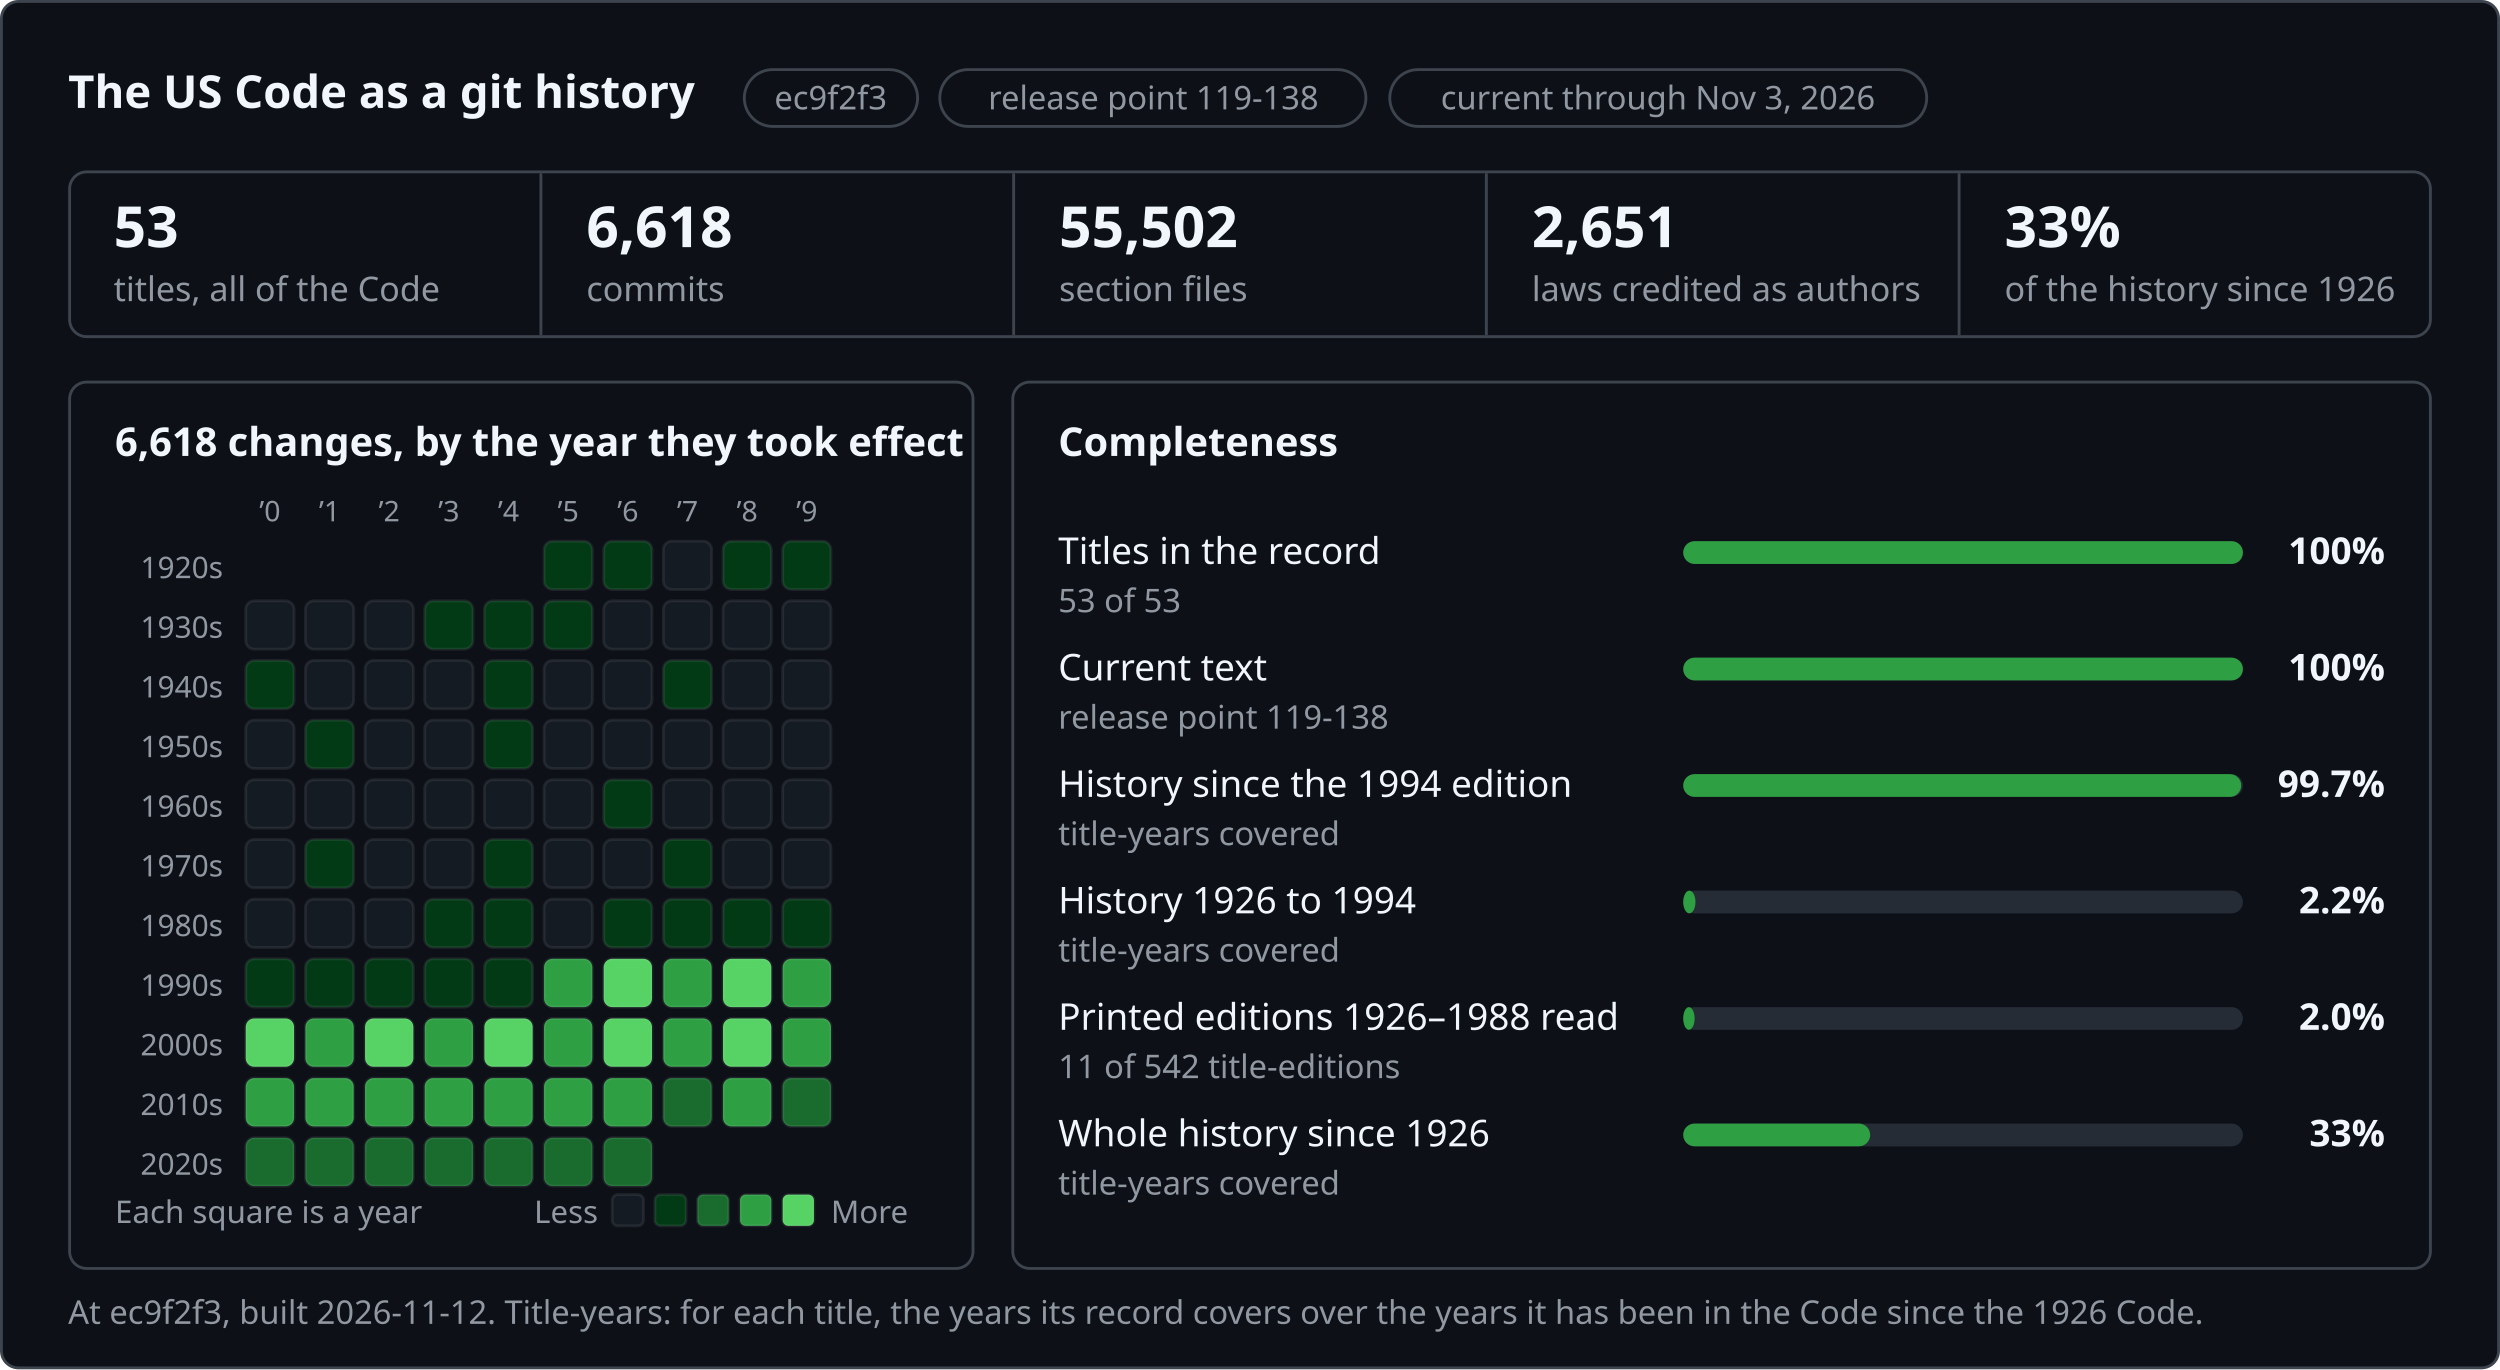
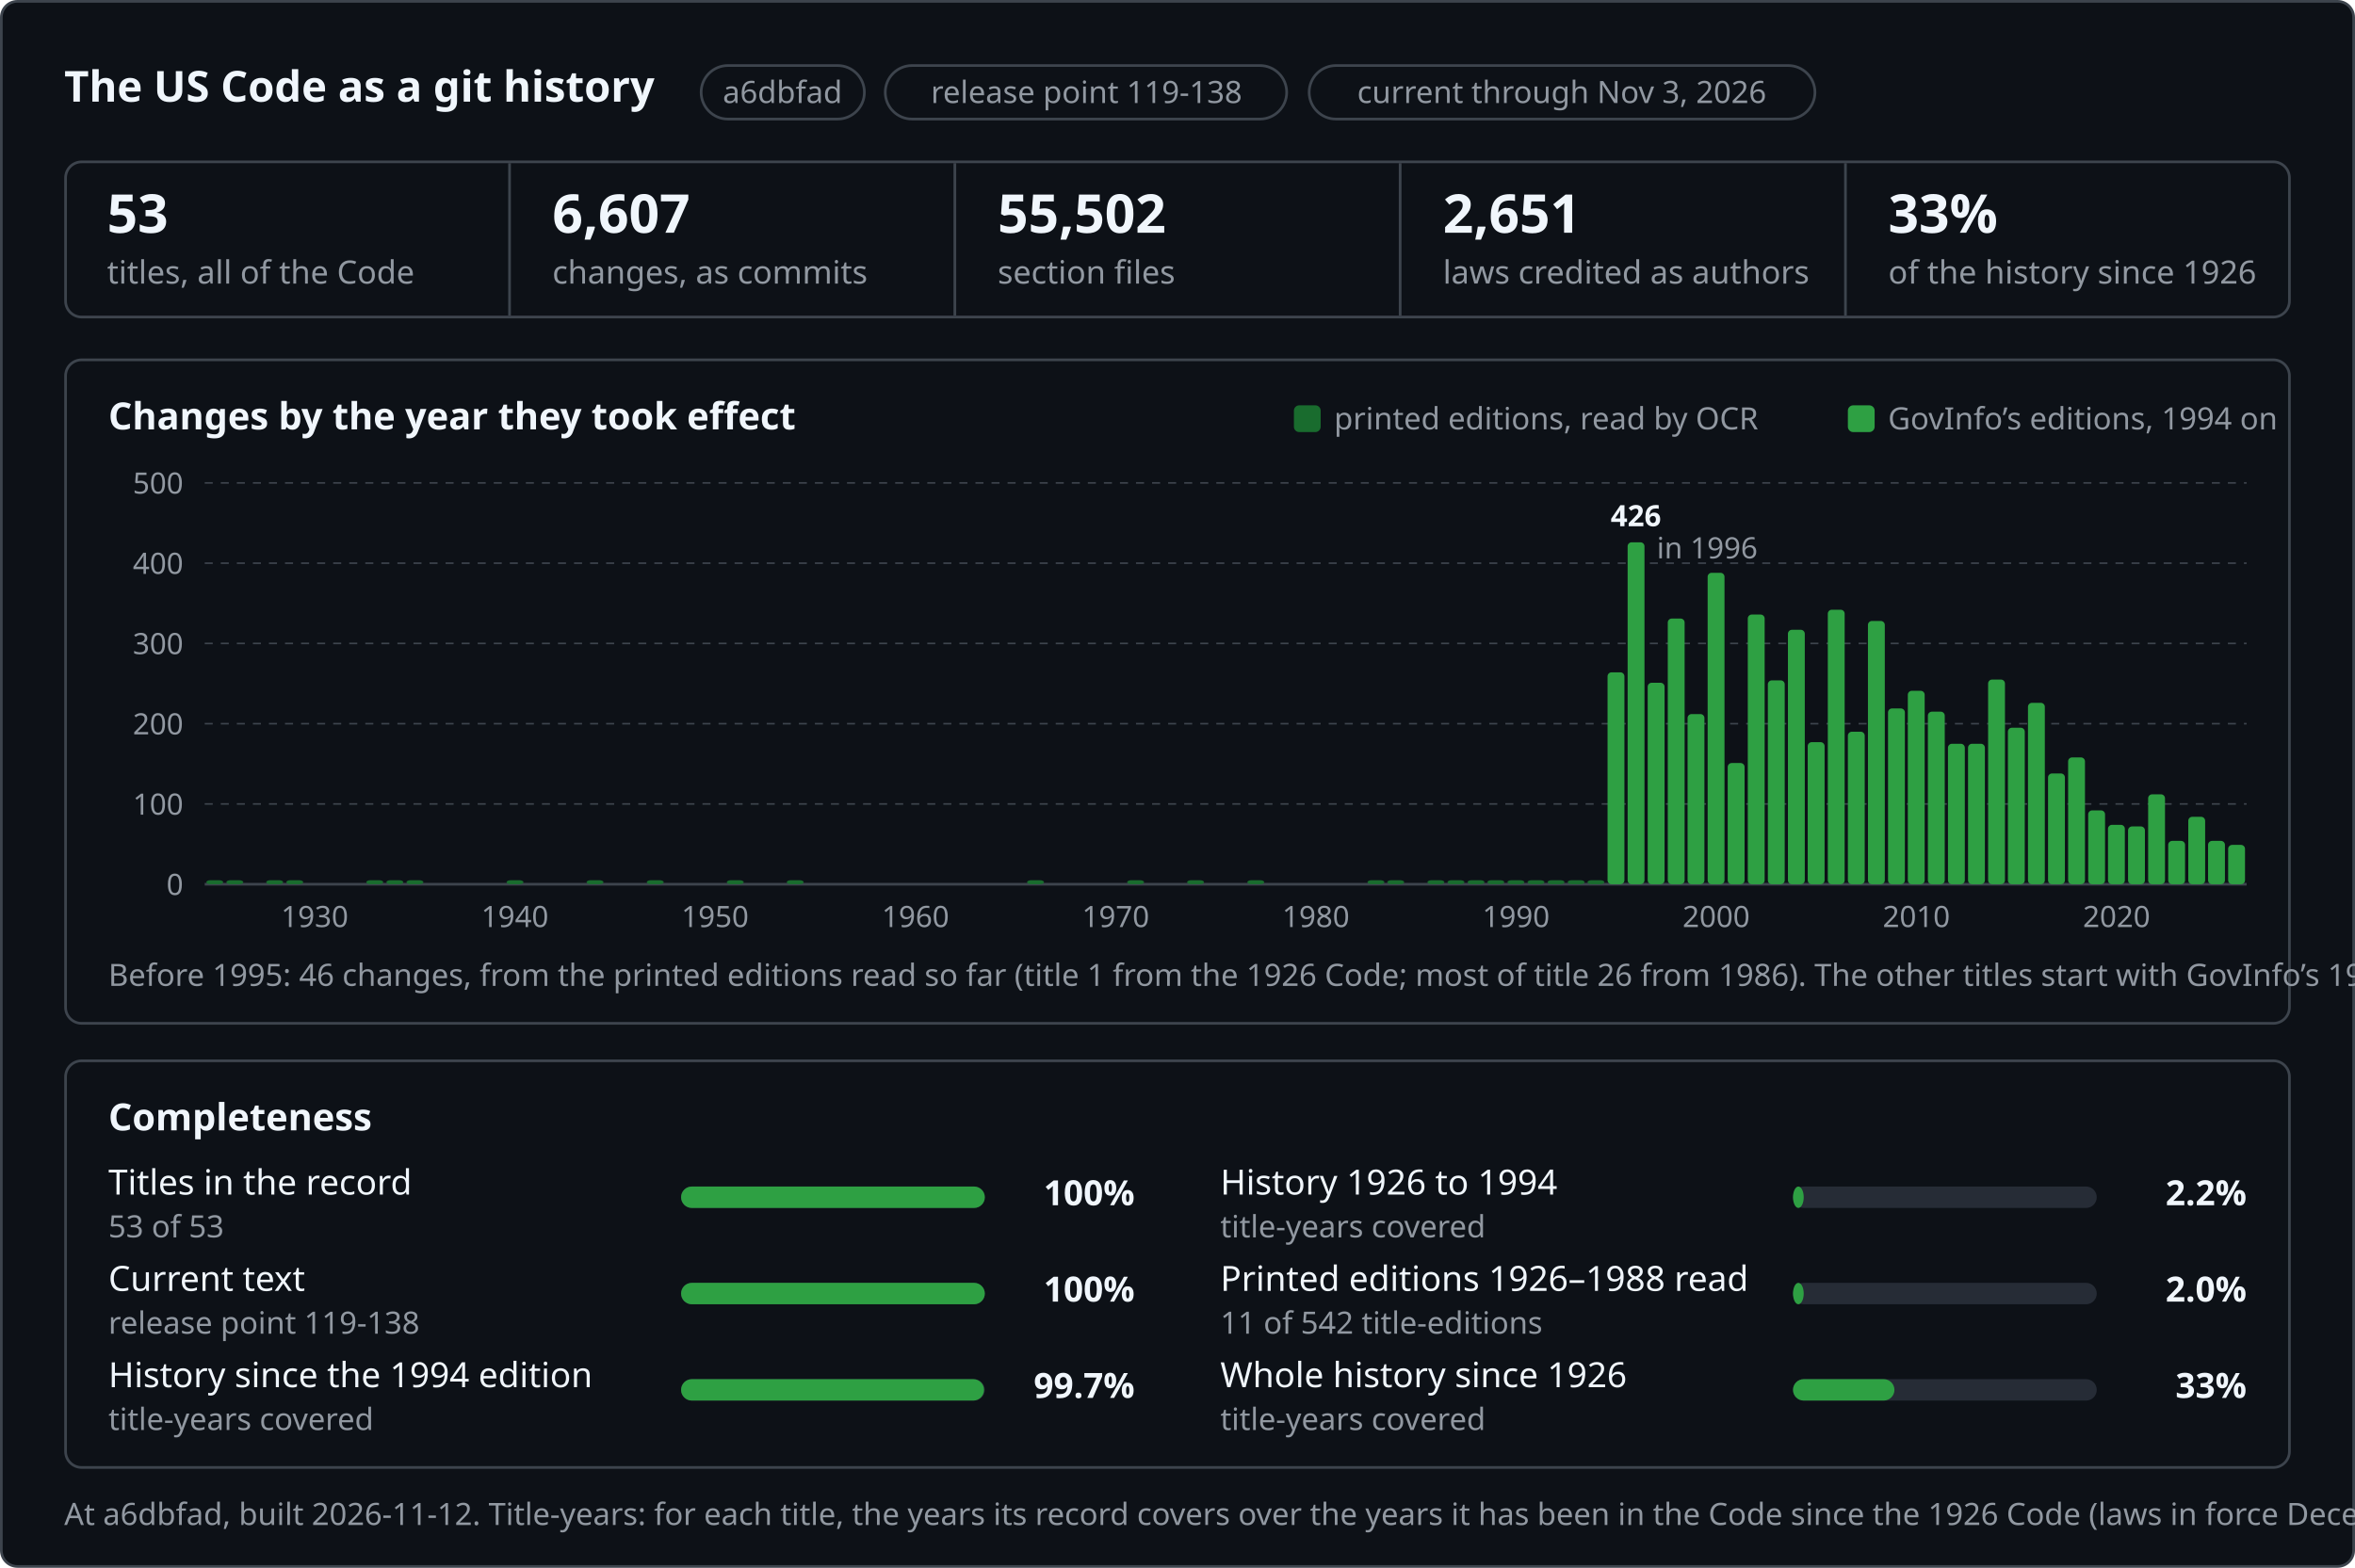
- <svg xmlns="http://www.w3.org/2000/svg" width="880" height="482" viewBox="0 0 880 482" font-family="-apple-system,BlinkMacSystemFont,Segoe UI,Noto Sans,Helvetica,Arial,sans-serif">
-   <rect x="0.5" y="0.5" width="879" height="481" rx="6" fill="#0d1117" stroke="#3d444d" />
+ <svg xmlns="http://www.w3.org/2000/svg" width="880" height="586" viewBox="0 0 880 586" font-family="-apple-system,BlinkMacSystemFont,Segoe UI,Noto Sans,Helvetica,Arial,sans-serif">
+   <rect x="0.5" y="0.5" width="879" height="585" rx="6" fill="#0d1117" stroke="#3d444d" />
  <text x="24" y="38" font-size="16" font-weight="600" fill="#f0f6fc">The US Code as a git history</text>
  <rect x="262.0" y="24.5" width="61" height="20" rx="10" fill="none" stroke="#3d444d" />
-   <text x="292.4" y="38.5" font-size="11.5" font-weight="500" text-anchor="middle" fill="#9198a1">ec9f2f3</text>
+   <text x="292.4" y="38.5" font-size="11.5" font-weight="500" text-anchor="middle" fill="#9198a1">a6dbfad</text>
  <rect x="330.8" y="24.5" width="150" height="20" rx="10" fill="none" stroke="#3d444d" />
  <text x="406.0" y="38.5" font-size="11.5" font-weight="500" text-anchor="middle" fill="#9198a1">release point 119-138</text>
  <rect x="489.2" y="24.5" width="189" height="20" rx="10" fill="none" stroke="#3d444d" />
  <text x="583.6" y="38.5" font-size="11.5" font-weight="500" text-anchor="middle" fill="#9198a1">current through Nov 3, 2026</text>
  <rect x="24.5" y="60.5" width="831" height="58" rx="6" fill="#0d1117" stroke="#3d444d" />
  <text x="40.0" y="87" font-size="20" font-weight="600" fill="#f0f6fc">53</text>
  <text x="40.0" y="106" font-size="12" fill="#9198a1">titles, all of the Code</text>
  <line x1="190.4" y1="61" x2="190.4" y2="118" stroke="#3d444d" />
-   <text x="206.4" y="87" font-size="20" font-weight="600" fill="#f0f6fc">6,618</text>
-   <text x="206.4" y="106" font-size="12" fill="#9198a1">commits</text>
+   <text x="206.4" y="87" font-size="20" font-weight="600" fill="#f0f6fc">6,607</text>
+   <text x="206.4" y="106" font-size="12" fill="#9198a1">changes, as commits</text>
  <line x1="356.8" y1="61" x2="356.8" y2="118" stroke="#3d444d" />
  <text x="372.8" y="87" font-size="20" font-weight="600" fill="#f0f6fc">55,502</text>
  <text x="372.8" y="106" font-size="12" fill="#9198a1">section files</text>
  <line x1="523.2" y1="61" x2="523.2" y2="118" stroke="#3d444d" />
  <text x="539.2" y="87" font-size="20" font-weight="600" fill="#f0f6fc">2,651</text>
  <text x="539.2" y="106" font-size="12" fill="#9198a1">laws credited as authors</text>
  <line x1="689.6" y1="61" x2="689.6" y2="118" stroke="#3d444d" />
  <text x="705.6" y="87" font-size="20" font-weight="600" fill="#f0f6fc">33%</text>
  <text x="705.6" y="106" font-size="12" fill="#9198a1">of the history since 1926</text>
-   <rect x="24.5" y="134.5" width="318" height="312" rx="6" fill="#0d1117" stroke="#3d444d" />
-   <text x="40.5" y="160.5" font-size="14" font-weight="600" fill="#f0f6fc">6,618 changes, by the year they took effect</text>
-   <text x="95.0" y="183.5" font-size="10" text-anchor="middle" fill="#9198a1">’0</text>
-   <text x="116.0" y="183.5" font-size="10" text-anchor="middle" fill="#9198a1">’1</text>
-   <text x="137.0" y="183.5" font-size="10" text-anchor="middle" fill="#9198a1">’2</text>
-   <text x="158.0" y="183.5" font-size="10" text-anchor="middle" fill="#9198a1">’3</text>
-   <text x="179.0" y="183.5" font-size="10" text-anchor="middle" fill="#9198a1">’4</text>
-   <text x="200.0" y="183.5" font-size="10" text-anchor="middle" fill="#9198a1">’5</text>
-   <text x="221.0" y="183.5" font-size="10" text-anchor="middle" fill="#9198a1">’6</text>
-   <text x="242.0" y="183.5" font-size="10" text-anchor="middle" fill="#9198a1">’7</text>
-   <text x="263.0" y="183.5" font-size="10" text-anchor="middle" fill="#9198a1">’8</text>
-   <text x="284.0" y="183.5" font-size="10" text-anchor="middle" fill="#9198a1">’9</text>
-   <text x="78.5" y="203.5" font-size="10.5" text-anchor="end" fill="#9198a1">1920s</text>
-   <rect x="191.5" y="190.5" width="17" height="17" rx="3" fill="#033a16" stroke="#f0f6fc" stroke-opacity="0.08" />
-   <rect x="212.5" y="190.5" width="17" height="17" rx="3" fill="#033a16" stroke="#f0f6fc" stroke-opacity="0.08" />
-   <rect x="233.5" y="190.5" width="17" height="17" rx="3" fill="#151b23" stroke="#f0f6fc" stroke-opacity="0.08" />
-   <rect x="254.5" y="190.5" width="17" height="17" rx="3" fill="#033a16" stroke="#f0f6fc" stroke-opacity="0.08" />
-   <rect x="275.5" y="190.5" width="17" height="17" rx="3" fill="#033a16" stroke="#f0f6fc" stroke-opacity="0.08" />
-   <text x="78.5" y="224.5" font-size="10.5" text-anchor="end" fill="#9198a1">1930s</text>
-   <rect x="86.5" y="211.5" width="17" height="17" rx="3" fill="#151b23" stroke="#f0f6fc" stroke-opacity="0.08" />
-   <rect x="107.5" y="211.5" width="17" height="17" rx="3" fill="#151b23" stroke="#f0f6fc" stroke-opacity="0.08" />
-   <rect x="128.5" y="211.5" width="17" height="17" rx="3" fill="#151b23" stroke="#f0f6fc" stroke-opacity="0.08" />
-   <rect x="149.5" y="211.5" width="17" height="17" rx="3" fill="#033a16" stroke="#f0f6fc" stroke-opacity="0.08" />
-   <rect x="170.5" y="211.5" width="17" height="17" rx="3" fill="#033a16" stroke="#f0f6fc" stroke-opacity="0.08" />
-   <rect x="191.5" y="211.5" width="17" height="17" rx="3" fill="#033a16" stroke="#f0f6fc" stroke-opacity="0.08" />
-   <rect x="212.5" y="211.5" width="17" height="17" rx="3" fill="#151b23" stroke="#f0f6fc" stroke-opacity="0.08" />
-   <rect x="233.5" y="211.5" width="17" height="17" rx="3" fill="#151b23" stroke="#f0f6fc" stroke-opacity="0.08" />
-   <rect x="254.5" y="211.5" width="17" height="17" rx="3" fill="#151b23" stroke="#f0f6fc" stroke-opacity="0.08" />
-   <rect x="275.5" y="211.5" width="17" height="17" rx="3" fill="#151b23" stroke="#f0f6fc" stroke-opacity="0.08" />
-   <text x="78.5" y="245.5" font-size="10.5" text-anchor="end" fill="#9198a1">1940s</text>
-   <rect x="86.5" y="232.5" width="17" height="17" rx="3" fill="#033a16" stroke="#f0f6fc" stroke-opacity="0.08" />
-   <rect x="107.5" y="232.5" width="17" height="17" rx="3" fill="#151b23" stroke="#f0f6fc" stroke-opacity="0.08" />
-   <rect x="128.5" y="232.5" width="17" height="17" rx="3" fill="#151b23" stroke="#f0f6fc" stroke-opacity="0.08" />
-   <rect x="149.5" y="232.5" width="17" height="17" rx="3" fill="#151b23" stroke="#f0f6fc" stroke-opacity="0.08" />
-   <rect x="170.5" y="232.5" width="17" height="17" rx="3" fill="#033a16" stroke="#f0f6fc" stroke-opacity="0.08" />
-   <rect x="191.5" y="232.5" width="17" height="17" rx="3" fill="#151b23" stroke="#f0f6fc" stroke-opacity="0.08" />
-   <rect x="212.5" y="232.5" width="17" height="17" rx="3" fill="#151b23" stroke="#f0f6fc" stroke-opacity="0.08" />
-   <rect x="233.5" y="232.5" width="17" height="17" rx="3" fill="#033a16" stroke="#f0f6fc" stroke-opacity="0.08" />
-   <rect x="254.5" y="232.5" width="17" height="17" rx="3" fill="#151b23" stroke="#f0f6fc" stroke-opacity="0.08" />
-   <rect x="275.5" y="232.5" width="17" height="17" rx="3" fill="#151b23" stroke="#f0f6fc" stroke-opacity="0.08" />
-   <text x="78.5" y="266.5" font-size="10.5" text-anchor="end" fill="#9198a1">1950s</text>
-   <rect x="86.5" y="253.5" width="17" height="17" rx="3" fill="#151b23" stroke="#f0f6fc" stroke-opacity="0.08" />
-   <rect x="107.5" y="253.5" width="17" height="17" rx="3" fill="#033a16" stroke="#f0f6fc" stroke-opacity="0.08" />
-   <rect x="128.5" y="253.5" width="17" height="17" rx="3" fill="#151b23" stroke="#f0f6fc" stroke-opacity="0.08" />
-   <rect x="149.5" y="253.5" width="17" height="17" rx="3" fill="#151b23" stroke="#f0f6fc" stroke-opacity="0.08" />
-   <rect x="170.5" y="253.5" width="17" height="17" rx="3" fill="#033a16" stroke="#f0f6fc" stroke-opacity="0.08" />
-   <rect x="191.5" y="253.5" width="17" height="17" rx="3" fill="#151b23" stroke="#f0f6fc" stroke-opacity="0.08" />
-   <rect x="212.5" y="253.5" width="17" height="17" rx="3" fill="#151b23" stroke="#f0f6fc" stroke-opacity="0.08" />
-   <rect x="233.5" y="253.5" width="17" height="17" rx="3" fill="#151b23" stroke="#f0f6fc" stroke-opacity="0.08" />
-   <rect x="254.5" y="253.5" width="17" height="17" rx="3" fill="#151b23" stroke="#f0f6fc" stroke-opacity="0.08" />
-   <rect x="275.5" y="253.5" width="17" height="17" rx="3" fill="#151b23" stroke="#f0f6fc" stroke-opacity="0.08" />
-   <text x="78.5" y="287.5" font-size="10.5" text-anchor="end" fill="#9198a1">1960s</text>
-   <rect x="86.5" y="274.5" width="17" height="17" rx="3" fill="#151b23" stroke="#f0f6fc" stroke-opacity="0.08" />
-   <rect x="107.5" y="274.5" width="17" height="17" rx="3" fill="#151b23" stroke="#f0f6fc" stroke-opacity="0.08" />
-   <rect x="128.5" y="274.5" width="17" height="17" rx="3" fill="#151b23" stroke="#f0f6fc" stroke-opacity="0.08" />
-   <rect x="149.5" y="274.5" width="17" height="17" rx="3" fill="#151b23" stroke="#f0f6fc" stroke-opacity="0.08" />
-   <rect x="170.5" y="274.5" width="17" height="17" rx="3" fill="#151b23" stroke="#f0f6fc" stroke-opacity="0.08" />
-   <rect x="191.5" y="274.5" width="17" height="17" rx="3" fill="#151b23" stroke="#f0f6fc" stroke-opacity="0.08" />
-   <rect x="212.5" y="274.5" width="17" height="17" rx="3" fill="#033a16" stroke="#f0f6fc" stroke-opacity="0.08" />
-   <rect x="233.5" y="274.5" width="17" height="17" rx="3" fill="#151b23" stroke="#f0f6fc" stroke-opacity="0.08" />
-   <rect x="254.5" y="274.5" width="17" height="17" rx="3" fill="#151b23" stroke="#f0f6fc" stroke-opacity="0.08" />
-   <rect x="275.5" y="274.5" width="17" height="17" rx="3" fill="#151b23" stroke="#f0f6fc" stroke-opacity="0.08" />
-   <text x="78.5" y="308.5" font-size="10.5" text-anchor="end" fill="#9198a1">1970s</text>
-   <rect x="86.5" y="295.5" width="17" height="17" rx="3" fill="#151b23" stroke="#f0f6fc" stroke-opacity="0.08" />
-   <rect x="107.5" y="295.5" width="17" height="17" rx="3" fill="#033a16" stroke="#f0f6fc" stroke-opacity="0.08" />
-   <rect x="128.5" y="295.5" width="17" height="17" rx="3" fill="#151b23" stroke="#f0f6fc" stroke-opacity="0.08" />
-   <rect x="149.5" y="295.5" width="17" height="17" rx="3" fill="#151b23" stroke="#f0f6fc" stroke-opacity="0.08" />
-   <rect x="170.5" y="295.5" width="17" height="17" rx="3" fill="#033a16" stroke="#f0f6fc" stroke-opacity="0.08" />
-   <rect x="191.5" y="295.5" width="17" height="17" rx="3" fill="#151b23" stroke="#f0f6fc" stroke-opacity="0.08" />
-   <rect x="212.5" y="295.5" width="17" height="17" rx="3" fill="#151b23" stroke="#f0f6fc" stroke-opacity="0.08" />
-   <rect x="233.5" y="295.5" width="17" height="17" rx="3" fill="#033a16" stroke="#f0f6fc" stroke-opacity="0.08" />
-   <rect x="254.5" y="295.5" width="17" height="17" rx="3" fill="#151b23" stroke="#f0f6fc" stroke-opacity="0.08" />
-   <rect x="275.5" y="295.5" width="17" height="17" rx="3" fill="#151b23" stroke="#f0f6fc" stroke-opacity="0.08" />
-   <text x="78.5" y="329.5" font-size="10.5" text-anchor="end" fill="#9198a1">1980s</text>
-   <rect x="86.5" y="316.5" width="17" height="17" rx="3" fill="#151b23" stroke="#f0f6fc" stroke-opacity="0.08" />
-   <rect x="107.5" y="316.5" width="17" height="17" rx="3" fill="#151b23" stroke="#f0f6fc" stroke-opacity="0.08" />
-   <rect x="128.5" y="316.5" width="17" height="17" rx="3" fill="#151b23" stroke="#f0f6fc" stroke-opacity="0.08" />
-   <rect x="149.5" y="316.5" width="17" height="17" rx="3" fill="#033a16" stroke="#f0f6fc" stroke-opacity="0.08" />
-   <rect x="170.5" y="316.5" width="17" height="17" rx="3" fill="#033a16" stroke="#f0f6fc" stroke-opacity="0.08" />
-   <rect x="191.5" y="316.5" width="17" height="17" rx="3" fill="#151b23" stroke="#f0f6fc" stroke-opacity="0.08" />
-   <rect x="212.5" y="316.5" width="17" height="17" rx="3" fill="#033a16" stroke="#f0f6fc" stroke-opacity="0.08" />
-   <rect x="233.5" y="316.5" width="17" height="17" rx="3" fill="#033a16" stroke="#f0f6fc" stroke-opacity="0.08" />
-   <rect x="254.5" y="316.5" width="17" height="17" rx="3" fill="#033a16" stroke="#f0f6fc" stroke-opacity="0.08" />
-   <rect x="275.5" y="316.5" width="17" height="17" rx="3" fill="#033a16" stroke="#f0f6fc" stroke-opacity="0.08" />
-   <text x="78.5" y="350.5" font-size="10.5" text-anchor="end" fill="#9198a1">1990s</text>
-   <rect x="86.5" y="337.5" width="17" height="17" rx="3" fill="#033a16" stroke="#f0f6fc" stroke-opacity="0.08" />
-   <rect x="107.5" y="337.5" width="17" height="17" rx="3" fill="#033a16" stroke="#f0f6fc" stroke-opacity="0.08" />
-   <rect x="128.5" y="337.5" width="17" height="17" rx="3" fill="#033a16" stroke="#f0f6fc" stroke-opacity="0.08" />
-   <rect x="149.5" y="337.5" width="17" height="17" rx="3" fill="#033a16" stroke="#f0f6fc" stroke-opacity="0.08" />
-   <rect x="170.5" y="337.5" width="17" height="17" rx="3" fill="#033a16" stroke="#f0f6fc" stroke-opacity="0.08" />
-   <rect x="191.5" y="337.5" width="17" height="17" rx="3" fill="#2ea043" stroke="#f0f6fc" stroke-opacity="0.08" />
-   <rect x="212.5" y="337.5" width="17" height="17" rx="3" fill="#56d364" stroke="#f0f6fc" stroke-opacity="0.08" />
-   <rect x="233.5" y="337.5" width="17" height="17" rx="3" fill="#2ea043" stroke="#f0f6fc" stroke-opacity="0.08" />
-   <rect x="254.5" y="337.5" width="17" height="17" rx="3" fill="#56d364" stroke="#f0f6fc" stroke-opacity="0.08" />
-   <rect x="275.5" y="337.5" width="17" height="17" rx="3" fill="#2ea043" stroke="#f0f6fc" stroke-opacity="0.08" />
-   <text x="78.5" y="371.5" font-size="10.5" text-anchor="end" fill="#9198a1">2000s</text>
-   <rect x="86.5" y="358.5" width="17" height="17" rx="3" fill="#56d364" stroke="#f0f6fc" stroke-opacity="0.08" />
-   <rect x="107.5" y="358.5" width="17" height="17" rx="3" fill="#2ea043" stroke="#f0f6fc" stroke-opacity="0.08" />
-   <rect x="128.5" y="358.5" width="17" height="17" rx="3" fill="#56d364" stroke="#f0f6fc" stroke-opacity="0.08" />
-   <rect x="149.5" y="358.5" width="17" height="17" rx="3" fill="#2ea043" stroke="#f0f6fc" stroke-opacity="0.08" />
-   <rect x="170.5" y="358.5" width="17" height="17" rx="3" fill="#56d364" stroke="#f0f6fc" stroke-opacity="0.08" />
-   <rect x="191.5" y="358.5" width="17" height="17" rx="3" fill="#2ea043" stroke="#f0f6fc" stroke-opacity="0.08" />
-   <rect x="212.5" y="358.5" width="17" height="17" rx="3" fill="#56d364" stroke="#f0f6fc" stroke-opacity="0.08" />
-   <rect x="233.5" y="358.5" width="17" height="17" rx="3" fill="#2ea043" stroke="#f0f6fc" stroke-opacity="0.08" />
-   <rect x="254.5" y="358.5" width="17" height="17" rx="3" fill="#56d364" stroke="#f0f6fc" stroke-opacity="0.08" />
-   <rect x="275.5" y="358.5" width="17" height="17" rx="3" fill="#2ea043" stroke="#f0f6fc" stroke-opacity="0.08" />
-   <text x="78.5" y="392.5" font-size="10.5" text-anchor="end" fill="#9198a1">2010s</text>
-   <rect x="86.5" y="379.5" width="17" height="17" rx="3" fill="#2ea043" stroke="#f0f6fc" stroke-opacity="0.08" />
-   <rect x="107.5" y="379.5" width="17" height="17" rx="3" fill="#2ea043" stroke="#f0f6fc" stroke-opacity="0.08" />
-   <rect x="128.5" y="379.5" width="17" height="17" rx="3" fill="#2ea043" stroke="#f0f6fc" stroke-opacity="0.08" />
-   <rect x="149.5" y="379.5" width="17" height="17" rx="3" fill="#2ea043" stroke="#f0f6fc" stroke-opacity="0.08" />
-   <rect x="170.5" y="379.5" width="17" height="17" rx="3" fill="#2ea043" stroke="#f0f6fc" stroke-opacity="0.08" />
-   <rect x="191.5" y="379.5" width="17" height="17" rx="3" fill="#2ea043" stroke="#f0f6fc" stroke-opacity="0.08" />
-   <rect x="212.5" y="379.5" width="17" height="17" rx="3" fill="#2ea043" stroke="#f0f6fc" stroke-opacity="0.08" />
-   <rect x="233.5" y="379.5" width="17" height="17" rx="3" fill="#196c2e" stroke="#f0f6fc" stroke-opacity="0.08" />
-   <rect x="254.5" y="379.5" width="17" height="17" rx="3" fill="#2ea043" stroke="#f0f6fc" stroke-opacity="0.08" />
-   <rect x="275.5" y="379.5" width="17" height="17" rx="3" fill="#196c2e" stroke="#f0f6fc" stroke-opacity="0.08" />
-   <text x="78.5" y="413.5" font-size="10.5" text-anchor="end" fill="#9198a1">2020s</text>
-   <rect x="86.5" y="400.5" width="17" height="17" rx="3" fill="#196c2e" stroke="#f0f6fc" stroke-opacity="0.08" />
-   <rect x="107.5" y="400.5" width="17" height="17" rx="3" fill="#196c2e" stroke="#f0f6fc" stroke-opacity="0.08" />
-   <rect x="128.5" y="400.5" width="17" height="17" rx="3" fill="#196c2e" stroke="#f0f6fc" stroke-opacity="0.08" />
-   <rect x="149.5" y="400.5" width="17" height="17" rx="3" fill="#196c2e" stroke="#f0f6fc" stroke-opacity="0.08" />
-   <rect x="170.5" y="400.5" width="17" height="17" rx="3" fill="#196c2e" stroke="#f0f6fc" stroke-opacity="0.08" />
-   <rect x="191.5" y="400.5" width="17" height="17" rx="3" fill="#196c2e" stroke="#f0f6fc" stroke-opacity="0.08" />
-   <rect x="212.5" y="400.5" width="17" height="17" rx="3" fill="#196c2e" stroke="#f0f6fc" stroke-opacity="0.08" />
-   <text x="40.5" y="430.5" font-size="11" fill="#9198a1">Each square is a year</text>
-   <text x="210.5" y="430.5" font-size="11" text-anchor="end" fill="#9198a1">Less</text>
-   <rect x="215.5" y="420.5" width="11" height="11" rx="2" fill="#151b23" stroke="#f0f6fc" stroke-opacity="0.08" />
-   <rect x="230.5" y="420.5" width="11" height="11" rx="2" fill="#033a16" stroke="#f0f6fc" stroke-opacity="0.08" />
-   <rect x="245.5" y="420.5" width="11" height="11" rx="2" fill="#196c2e" stroke="#f0f6fc" stroke-opacity="0.08" />
-   <rect x="260.5" y="420.5" width="11" height="11" rx="2" fill="#2ea043" stroke="#f0f6fc" stroke-opacity="0.08" />
-   <rect x="275.5" y="420.5" width="11" height="11" rx="2" fill="#56d364" stroke="#f0f6fc" stroke-opacity="0.08" />
-   <text x="292.5" y="430.5" font-size="11" fill="#9198a1">More</text>
-   <rect x="356.5" y="134.5" width="499.0" height="312" rx="6" fill="#0d1117" stroke="#3d444d" />
-   <text x="372.5" y="160.5" font-size="14" font-weight="600" fill="#f0f6fc">Completeness</text>
-   <text x="372.5" y="198.5" font-size="13" fill="#f0f6fc">Titles in the record</text>
-   <text x="372.5" y="215.5" font-size="11.5" fill="#9198a1">53 of 53</text>
+   <rect x="24.5" y="134.5" width="831" height="248" rx="6" fill="#0d1117" stroke="#3d444d" />
+   <text x="40.5" y="160.5" font-size="14" font-weight="600" fill="#f0f6fc">Changes by the year they took effect</text>
+   <rect x="483.5" y="151.5" width="10" height="10" rx="2" fill="#196c2e" />
+   <text x="498.5" y="160.5" font-size="11.5" fill="#9198a1">printed editions, read by OCR</text>
+   <rect x="690.5" y="151.5" width="10" height="10" rx="2" fill="#2ea043" />
+   <text x="705.5" y="160.5" font-size="11.5" fill="#9198a1">GovInfo’s editions, 1994 on</text>
+   <line x1="76.5" y1="330.5" x2="839.5" y2="330.5" stroke="#3d444d" stroke-width="1" />
+   <text x="68.5" y="334.5" font-size="11" text-anchor="end" fill="#9198a1">0</text>
+   <line x1="76.5" y1="300.5" x2="839.5" y2="300.5" stroke="#3d444d" stroke-width="0.6" stroke-dasharray="3 3" />
+   <text x="68.5" y="304.5" font-size="11" text-anchor="end" fill="#9198a1">100</text>
+   <line x1="76.5" y1="270.5" x2="839.5" y2="270.5" stroke="#3d444d" stroke-width="0.6" stroke-dasharray="3 3" />
+   <text x="68.5" y="274.5" font-size="11" text-anchor="end" fill="#9198a1">200</text>
+   <line x1="76.5" y1="240.5" x2="839.5" y2="240.5" stroke="#3d444d" stroke-width="0.6" stroke-dasharray="3 3" />
+   <text x="68.5" y="244.5" font-size="11" text-anchor="end" fill="#9198a1">300</text>
+   <line x1="76.5" y1="210.5" x2="839.5" y2="210.5" stroke="#3d444d" stroke-width="0.6" stroke-dasharray="3 3" />
+   <text x="68.5" y="214.5" font-size="11" text-anchor="end" fill="#9198a1">400</text>
+   <line x1="76.5" y1="180.5" x2="839.5" y2="180.5" stroke="#3d444d" stroke-width="0.6" stroke-dasharray="3 3" />
+   <text x="68.5" y="184.5" font-size="11" text-anchor="end" fill="#9198a1">500</text>
+   <rect x="77.1" y="329.0" width="6.3" height="1.5" rx="1.5" fill="#196c2e" />
+   <rect x="84.6" y="329.0" width="6.3" height="1.5" rx="1.5" fill="#196c2e" />
+   <rect x="99.5" y="329.0" width="6.3" height="1.5" rx="1.5" fill="#196c2e" />
+   <rect x="107.0" y="329.0" width="6.3" height="1.5" rx="1.5" fill="#196c2e" />
+   <text x="117.6" y="346.5" font-size="11" text-anchor="middle" fill="#9198a1">1930</text>
+   <rect x="136.9" y="329.0" width="6.3" height="1.5" rx="1.5" fill="#196c2e" />
+   <rect x="144.4" y="329.0" width="6.3" height="1.5" rx="1.5" fill="#196c2e" />
+   <rect x="151.9" y="329.0" width="6.3" height="1.5" rx="1.5" fill="#196c2e" />
+   <rect x="189.3" y="329.0" width="6.3" height="1.5" rx="1.5" fill="#196c2e" />
+   <text x="192.4" y="346.5" font-size="11" text-anchor="middle" fill="#9198a1">1940</text>
+   <rect x="219.2" y="329.0" width="6.3" height="1.5" rx="1.5" fill="#196c2e" />
+   <rect x="241.7" y="329.0" width="6.3" height="1.5" rx="1.5" fill="#196c2e" />
+   <text x="267.2" y="346.5" font-size="11" text-anchor="middle" fill="#9198a1">1950</text>
+   <rect x="271.6" y="329.0" width="6.3" height="1.5" rx="1.5" fill="#196c2e" />
+   <rect x="294.0" y="329.0" width="6.3" height="1.5" rx="1.5" fill="#196c2e" />
+   <text x="342.1" y="346.5" font-size="11" text-anchor="middle" fill="#9198a1">1960</text>
+   <rect x="383.8" y="329.0" width="6.3" height="1.5" rx="1.5" fill="#196c2e" />
+   <text x="416.9" y="346.5" font-size="11" text-anchor="middle" fill="#9198a1">1970</text>
+   <rect x="421.2" y="329.0" width="6.3" height="1.5" rx="1.5" fill="#196c2e" />
+   <rect x="443.6" y="329.0" width="6.3" height="1.5" rx="1.5" fill="#196c2e" />
+   <rect x="466.1" y="329.0" width="6.3" height="1.5" rx="1.5" fill="#196c2e" />
+   <text x="491.7" y="346.5" font-size="11" text-anchor="middle" fill="#9198a1">1980</text>
+   <rect x="511.0" y="329.0" width="6.3" height="1.5" rx="1.5" fill="#196c2e" />
+   <rect x="518.4" y="329.0" width="6.3" height="1.5" rx="1.5" fill="#196c2e" />
+   <rect x="533.4" y="329.0" width="6.3" height="1.5" rx="1.5" fill="#196c2e" />
+   <rect x="540.9" y="329.0" width="6.3" height="1.5" rx="1.5" fill="#196c2e" />
+   <rect x="548.4" y="329.0" width="6.3" height="1.5" rx="1.5" fill="#196c2e" />
+   <rect x="555.8" y="329.0" width="6.3" height="1.5" rx="1.5" fill="#196c2e" />
+   <rect x="563.3" y="329.0" width="6.3" height="1.5" rx="1.5" fill="#196c2e" />
+   <text x="566.5" y="346.5" font-size="11" text-anchor="middle" fill="#9198a1">1990</text>
+   <rect x="570.8" y="329.0" width="6.3" height="1.5" rx="1.5" fill="#196c2e" />
+   <rect x="578.3" y="329.0" width="6.3" height="1.5" rx="1.5" fill="#196c2e" />
+   <rect x="585.8" y="329.0" width="6.3" height="1.5" rx="1.5" fill="#196c2e" />
+   <rect x="593.2" y="329.0" width="6.3" height="1.5" rx="1.5" fill="#196c2e" />
+   <rect x="600.7" y="251.3" width="6.3" height="79.2" rx="1.5" fill="#2ea043" />
+   <rect x="608.2" y="202.7" width="6.3" height="127.8" rx="1.5" fill="#2ea043" />
+   <text x="611.3" y="196.7" font-size="11" font-weight="600" text-anchor="middle" fill="#f0f6fc">426</text>
+   <text x="619.1" y="208.7" font-size="11" fill="#9198a1">in 1996</text>
+   <rect x="615.7" y="255.2" width="6.3" height="75.3" rx="1.5" fill="#2ea043" />
+   <rect x="623.2" y="231.2" width="6.3" height="99.3" rx="1.5" fill="#2ea043" />
+   <rect x="630.6" y="266.9" width="6.3" height="63.6" rx="1.5" fill="#2ea043" />
+   <rect x="638.1" y="214.1" width="6.3" height="116.4" rx="1.5" fill="#2ea043" />
+   <text x="641.3" y="346.5" font-size="11" text-anchor="middle" fill="#9198a1">2000</text>
+   <rect x="645.6" y="285.2" width="6.3" height="45.3" rx="1.5" fill="#2ea043" />
+   <rect x="653.1" y="229.7" width="6.3" height="100.8" rx="1.5" fill="#2ea043" />
+   <rect x="660.6" y="254.3" width="6.3" height="76.2" rx="1.5" fill="#2ea043" />
+   <rect x="668.1" y="235.4" width="6.3" height="95.1" rx="1.5" fill="#2ea043" />
+   <rect x="675.5" y="277.4" width="6.3" height="53.1" rx="1.5" fill="#2ea043" />
+   <rect x="683.0" y="227.9" width="6.3" height="102.6" rx="1.5" fill="#2ea043" />
+   <rect x="690.5" y="273.5" width="6.3" height="57.0" rx="1.5" fill="#2ea043" />
+   <rect x="698.0" y="232.1" width="6.3" height="98.4" rx="1.5" fill="#2ea043" />
+   <rect x="705.5" y="264.8" width="6.3" height="65.7" rx="1.5" fill="#2ea043" />
+   <rect x="712.9" y="258.2" width="6.3" height="72.3" rx="1.5" fill="#2ea043" />
+   <text x="716.1" y="346.5" font-size="11" text-anchor="middle" fill="#9198a1">2010</text>
+   <rect x="720.4" y="266.0" width="6.3" height="64.5" rx="1.5" fill="#2ea043" />
+   <rect x="727.9" y="278.0" width="6.3" height="52.5" rx="1.5" fill="#2ea043" />
+   <rect x="735.4" y="278.0" width="6.3" height="52.5" rx="1.5" fill="#2ea043" />
+   <rect x="742.9" y="254.0" width="6.3" height="76.5" rx="1.5" fill="#2ea043" />
+   <rect x="750.3" y="272.0" width="6.3" height="58.5" rx="1.5" fill="#2ea043" />
+   <rect x="757.8" y="262.7" width="6.3" height="67.8" rx="1.5" fill="#2ea043" />
+   <rect x="765.3" y="289.1" width="6.3" height="41.4" rx="1.5" fill="#2ea043" />
+   <rect x="772.8" y="283.1" width="6.3" height="47.4" rx="1.5" fill="#2ea043" />
+   <rect x="780.3" y="302.9" width="6.3" height="27.6" rx="1.5" fill="#2ea043" />
+   <rect x="787.7" y="308.3" width="6.3" height="22.2" rx="1.5" fill="#2ea043" />
+   <text x="790.9" y="346.5" font-size="11" text-anchor="middle" fill="#9198a1">2020</text>
+   <rect x="795.2" y="308.9" width="6.3" height="21.6" rx="1.5" fill="#2ea043" />
+   <rect x="802.7" y="296.9" width="6.3" height="33.6" rx="1.5" fill="#2ea043" />
+   <rect x="810.2" y="314.3" width="6.3" height="16.2" rx="1.5" fill="#2ea043" />
+   <rect x="817.7" y="305.3" width="6.3" height="25.2" rx="1.5" fill="#2ea043" />
+   <rect x="825.1" y="314.3" width="6.3" height="16.2" rx="1.5" fill="#2ea043" />
+   <rect x="832.6" y="315.8" width="6.3" height="14.7" rx="1.5" fill="#2ea043" />
+   <text x="40.5" y="368.5" font-size="11.5" fill="#9198a1">Before 1995: 46 changes, from the printed editions read so far (title 1 from the 1926 Code; most of title 26 from 1986). The other titles start with GovInfo’s 1994 edition.</text>
+   <rect x="24.5" y="396.5" width="831" height="152" rx="6" fill="#0d1117" stroke="#3d444d" />
+   <text x="40.5" y="422.5" font-size="14" font-weight="600" fill="#f0f6fc">Completeness</text>
+   <text x="40.5" y="446.5" font-size="13" fill="#f0f6fc">Titles in the record</text>
+   <text x="40.5" y="462.5" font-size="11.5" fill="#9198a1">53 of 53</text>
  <g>
-     <rect x="592.5" y="190.5" width="197.0" height="8" rx="4" fill="#262c36" />
-     <rect x="592.5" y="190.5" width="197.0" height="8" rx="4" fill="#2ea043" />
+     <rect x="254.5" y="443.5" width="113.5" height="8" rx="4" fill="#262c36" />
+     <rect x="254.5" y="443.5" width="113.5" height="8" rx="4" fill="#2ea043" />
  </g>
-   <text x="839.5" y="198.5" font-size="13" font-weight="600" text-anchor="end" fill="#f0f6fc">100%</text>
-   <text x="372.5" y="239.5" font-size="13" fill="#f0f6fc">Current text</text>
-   <text x="372.5" y="256.5" font-size="11.5" fill="#9198a1">release point 119-138</text>
+   <text x="424.0" y="450.5" font-size="13" font-weight="600" text-anchor="end" fill="#f0f6fc">100%</text>
+   <text x="40.5" y="482.5" font-size="13" fill="#f0f6fc">Current text</text>
+   <text x="40.5" y="498.5" font-size="11.5" fill="#9198a1">release point 119-138</text>
  <g>
-     <rect x="592.5" y="231.5" width="197.0" height="8" rx="4" fill="#262c36" />
-     <rect x="592.5" y="231.5" width="197.0" height="8" rx="4" fill="#2ea043" />
+     <rect x="254.5" y="479.5" width="113.5" height="8" rx="4" fill="#262c36" />
+     <rect x="254.5" y="479.5" width="113.5" height="8" rx="4" fill="#2ea043" />
  </g>
-   <text x="839.5" y="239.5" font-size="13" font-weight="600" text-anchor="end" fill="#f0f6fc">100%</text>
-   <text x="372.5" y="280.5" font-size="13" fill="#f0f6fc">History since the 1994 edition</text>
-   <text x="372.5" y="297.5" font-size="11.5" fill="#9198a1">title-years covered</text>
+   <text x="424.0" y="486.5" font-size="13" font-weight="600" text-anchor="end" fill="#f0f6fc">100%</text>
+   <text x="40.5" y="518.5" font-size="13" fill="#f0f6fc">History since the 1994 edition</text>
+   <text x="40.5" y="534.5" font-size="11.5" fill="#9198a1">title-years covered</text>
  <g>
-     <rect x="592.5" y="272.5" width="197.0" height="8" rx="4" fill="#262c36" />
-     <rect x="592.5" y="272.5" width="196.4" height="8" rx="4" fill="#2ea043" />
+     <rect x="254.5" y="515.5" width="113.5" height="8" rx="4" fill="#262c36" />
+     <rect x="254.5" y="515.5" width="113.2" height="8" rx="4" fill="#2ea043" />
  </g>
-   <text x="839.5" y="280.5" font-size="13" font-weight="600" text-anchor="end" fill="#f0f6fc">99.7%</text>
-   <text x="372.5" y="321.5" font-size="13" fill="#f0f6fc">History 1926 to 1994</text>
-   <text x="372.5" y="338.5" font-size="11.5" fill="#9198a1">title-years covered</text>
+   <text x="424.0" y="522.5" font-size="13" font-weight="600" text-anchor="end" fill="#f0f6fc">99.7%</text>
+   <text x="456.0" y="446.5" font-size="13" fill="#f0f6fc">History 1926 to 1994</text>
+   <text x="456.0" y="462.5" font-size="11.5" fill="#9198a1">title-years covered</text>
  <g>
-     <rect x="592.5" y="313.5" width="197.0" height="8" rx="4" fill="#262c36" />
-     <rect x="592.5" y="313.5" width="4.3" height="8" rx="4" fill="#2ea043" />
+     <rect x="670.0" y="443.5" width="113.5" height="8" rx="4" fill="#262c36" />
+     <rect x="670.0" y="443.5" width="4.0" height="8" rx="4" fill="#2ea043" />
  </g>
-   <text x="839.5" y="321.5" font-size="13" font-weight="600" text-anchor="end" fill="#f0f6fc">2.2%</text>
-   <text x="372.5" y="362.5" font-size="13" fill="#f0f6fc">Printed editions 1926–1988 read</text>
-   <text x="372.5" y="379.5" font-size="11.5" fill="#9198a1">11 of 542 title-editions</text>
+   <text x="839.5" y="450.5" font-size="13" font-weight="600" text-anchor="end" fill="#f0f6fc">2.2%</text>
+   <text x="456.0" y="482.5" font-size="13" fill="#f0f6fc">Printed editions 1926–1988 read</text>
+   <text x="456.0" y="498.5" font-size="11.5" fill="#9198a1">11 of 542 title-editions</text>
  <g>
-     <rect x="592.5" y="354.5" width="197.0" height="8" rx="4" fill="#262c36" />
-     <rect x="592.5" y="354.5" width="4.0" height="8" rx="4" fill="#2ea043" />
+     <rect x="670.0" y="479.5" width="113.5" height="8" rx="4" fill="#262c36" />
+     <rect x="670.0" y="479.5" width="4.0" height="8" rx="4" fill="#2ea043" />
  </g>
-   <text x="839.5" y="362.5" font-size="13" font-weight="600" text-anchor="end" fill="#f0f6fc">2.0%</text>
-   <text x="372.5" y="403.5" font-size="13" fill="#f0f6fc">Whole history since 1926</text>
-   <text x="372.5" y="420.5" font-size="11.5" fill="#9198a1">title-years covered</text>
+   <text x="839.5" y="486.5" font-size="13" font-weight="600" text-anchor="end" fill="#f0f6fc">2.0%</text>
+   <text x="456.0" y="518.5" font-size="13" fill="#f0f6fc">Whole history since 1926</text>
+   <text x="456.0" y="534.5" font-size="11.5" fill="#9198a1">title-years covered</text>
  <g>
-     <rect x="592.5" y="395.5" width="197.0" height="8" rx="4" fill="#262c36" />
-     <rect x="592.5" y="395.5" width="65.8" height="8" rx="4" fill="#2ea043" />
+     <rect x="670.0" y="515.5" width="113.5" height="8" rx="4" fill="#262c36" />
+     <rect x="670.0" y="515.5" width="37.9" height="8" rx="4" fill="#2ea043" />
  </g>
-   <text x="839.5" y="403.5" font-size="13" font-weight="600" text-anchor="end" fill="#f0f6fc">33%</text>
-   <text x="24" y="466" font-size="11.5" fill="#9198a1">At ec9f2f3, built 2026-11-12. Title-years: for each title, the years its record covers over the years it has been in the Code since the 1926 Code.</text>
+   <text x="839.5" y="522.5" font-size="13" font-weight="600" text-anchor="end" fill="#f0f6fc">33%</text>
+   <text x="24" y="570" font-size="11.5" fill="#9198a1">At a6dbfad, built 2026-11-12. Title-years: for each title, the years its record covers over the years it has been in the Code since the 1926 Code (laws in force December 7, 1925).</text>
</svg>
